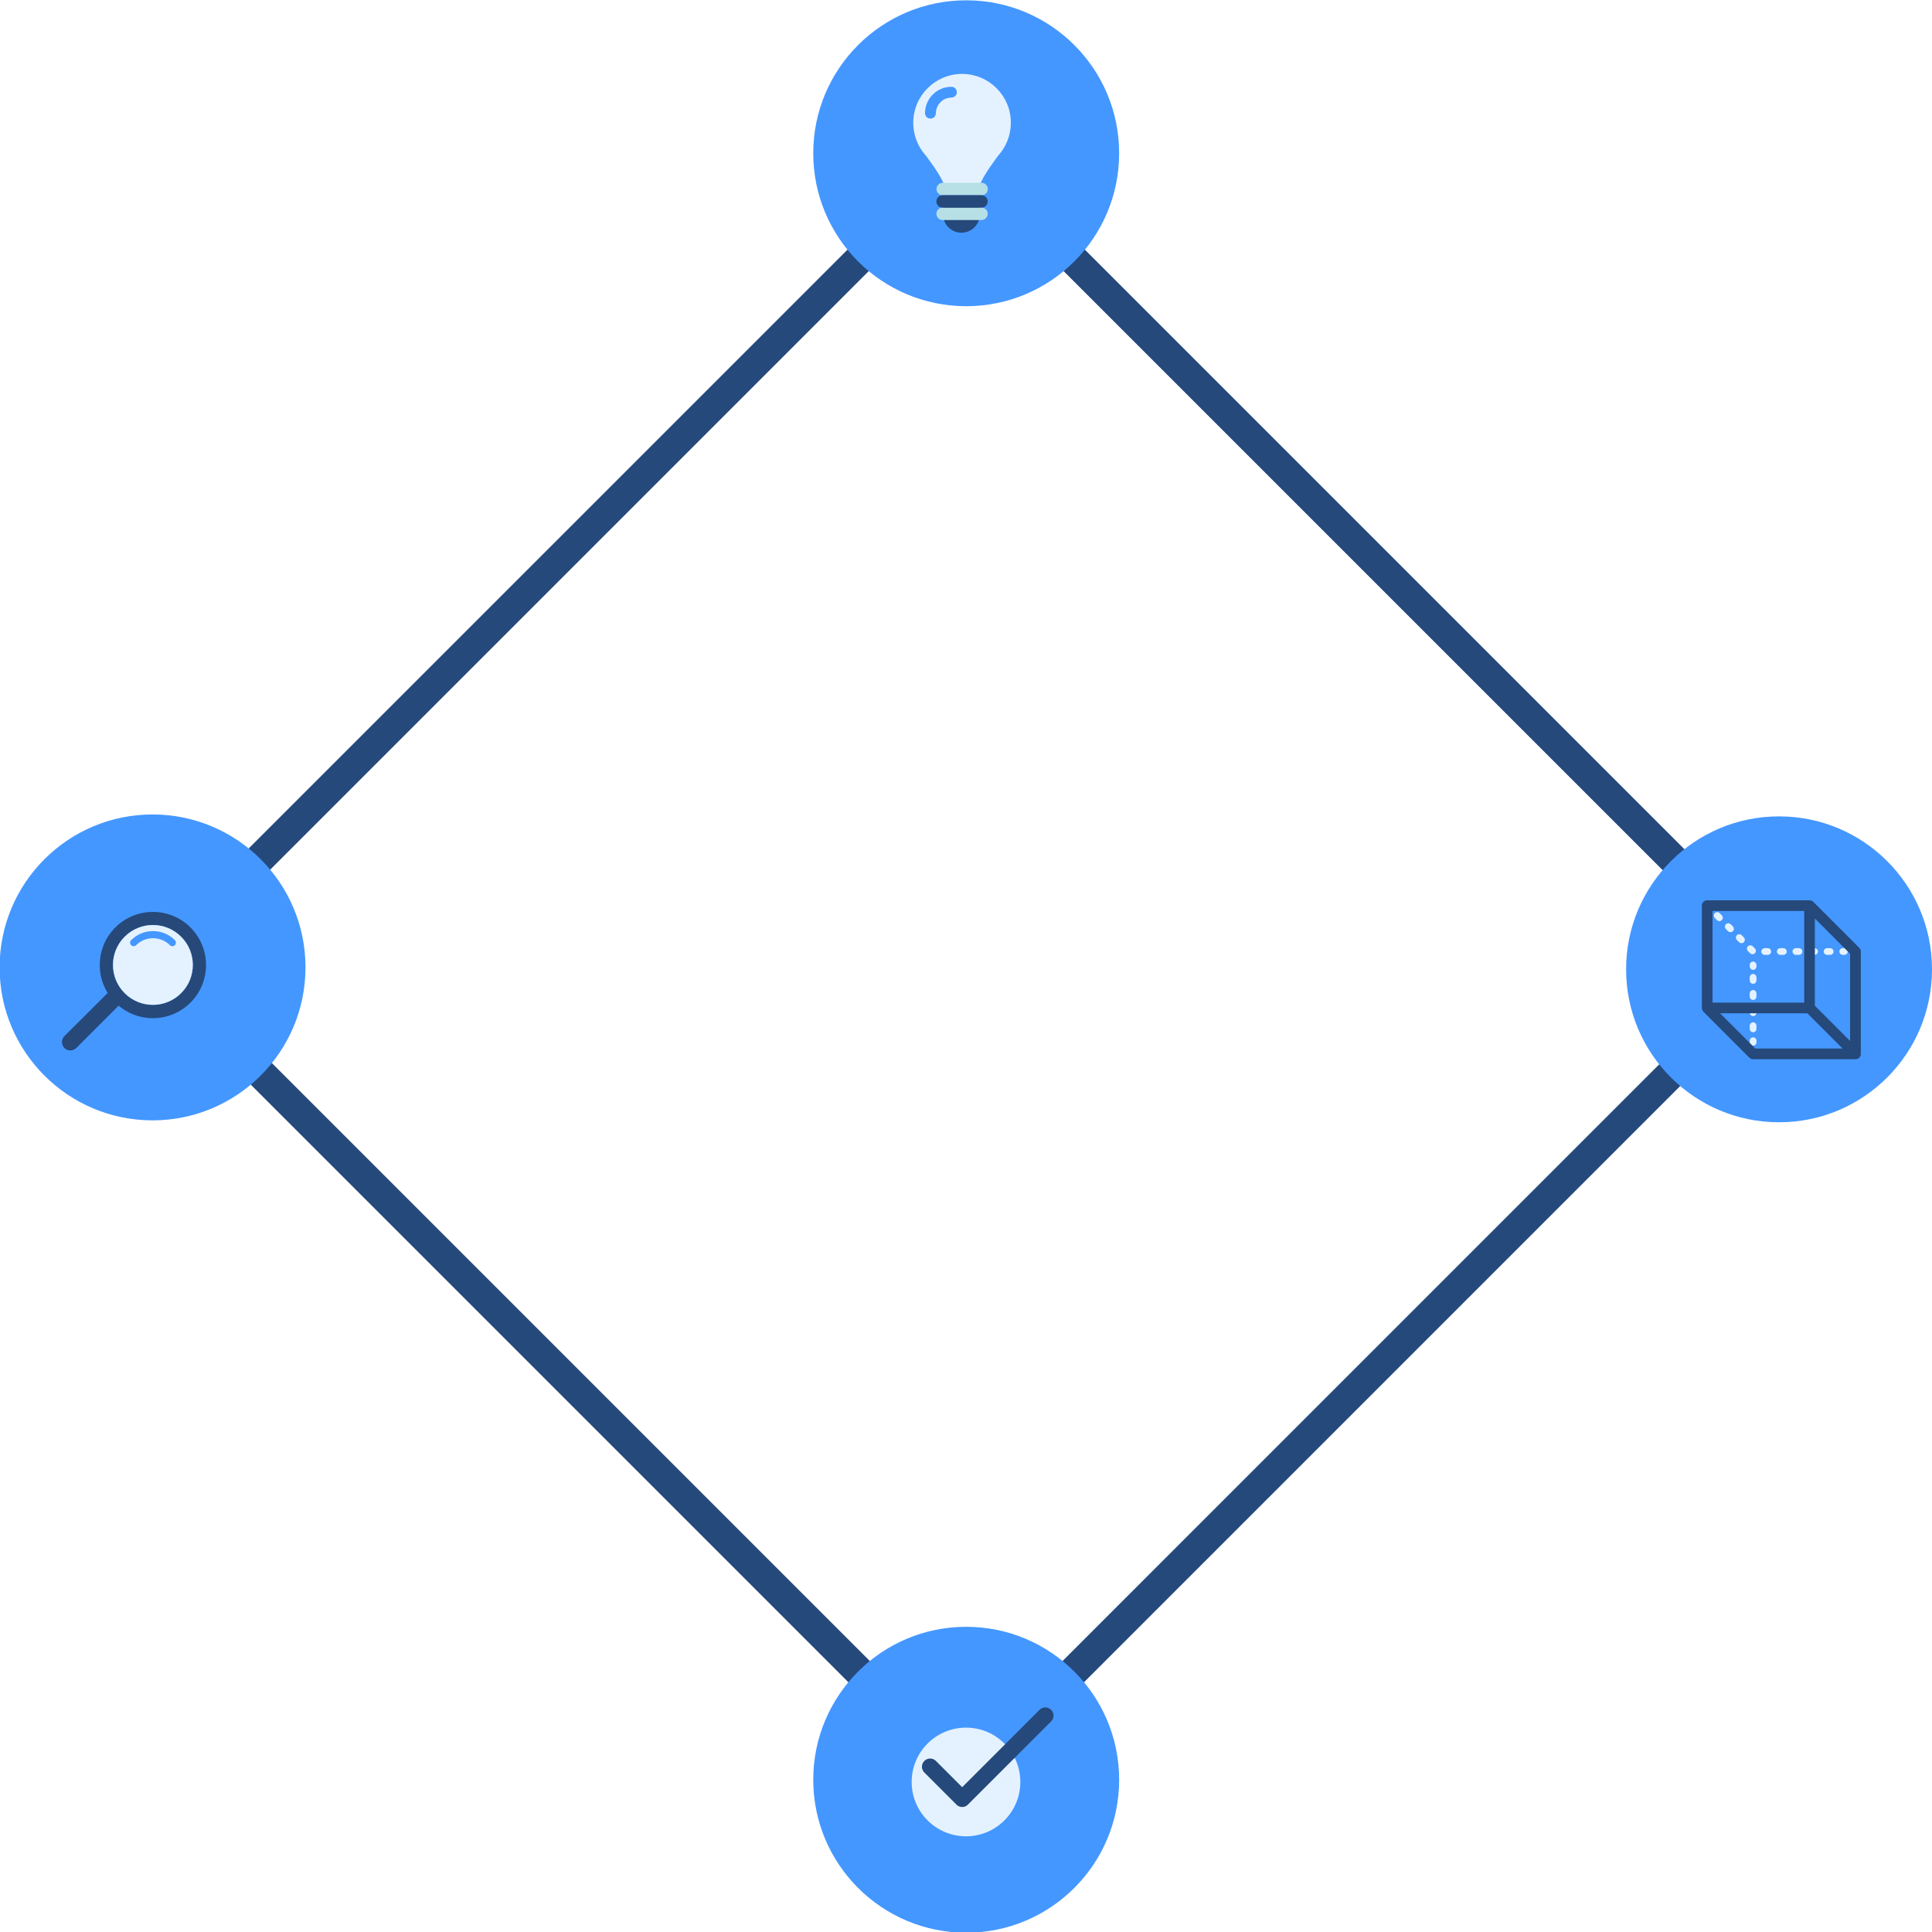
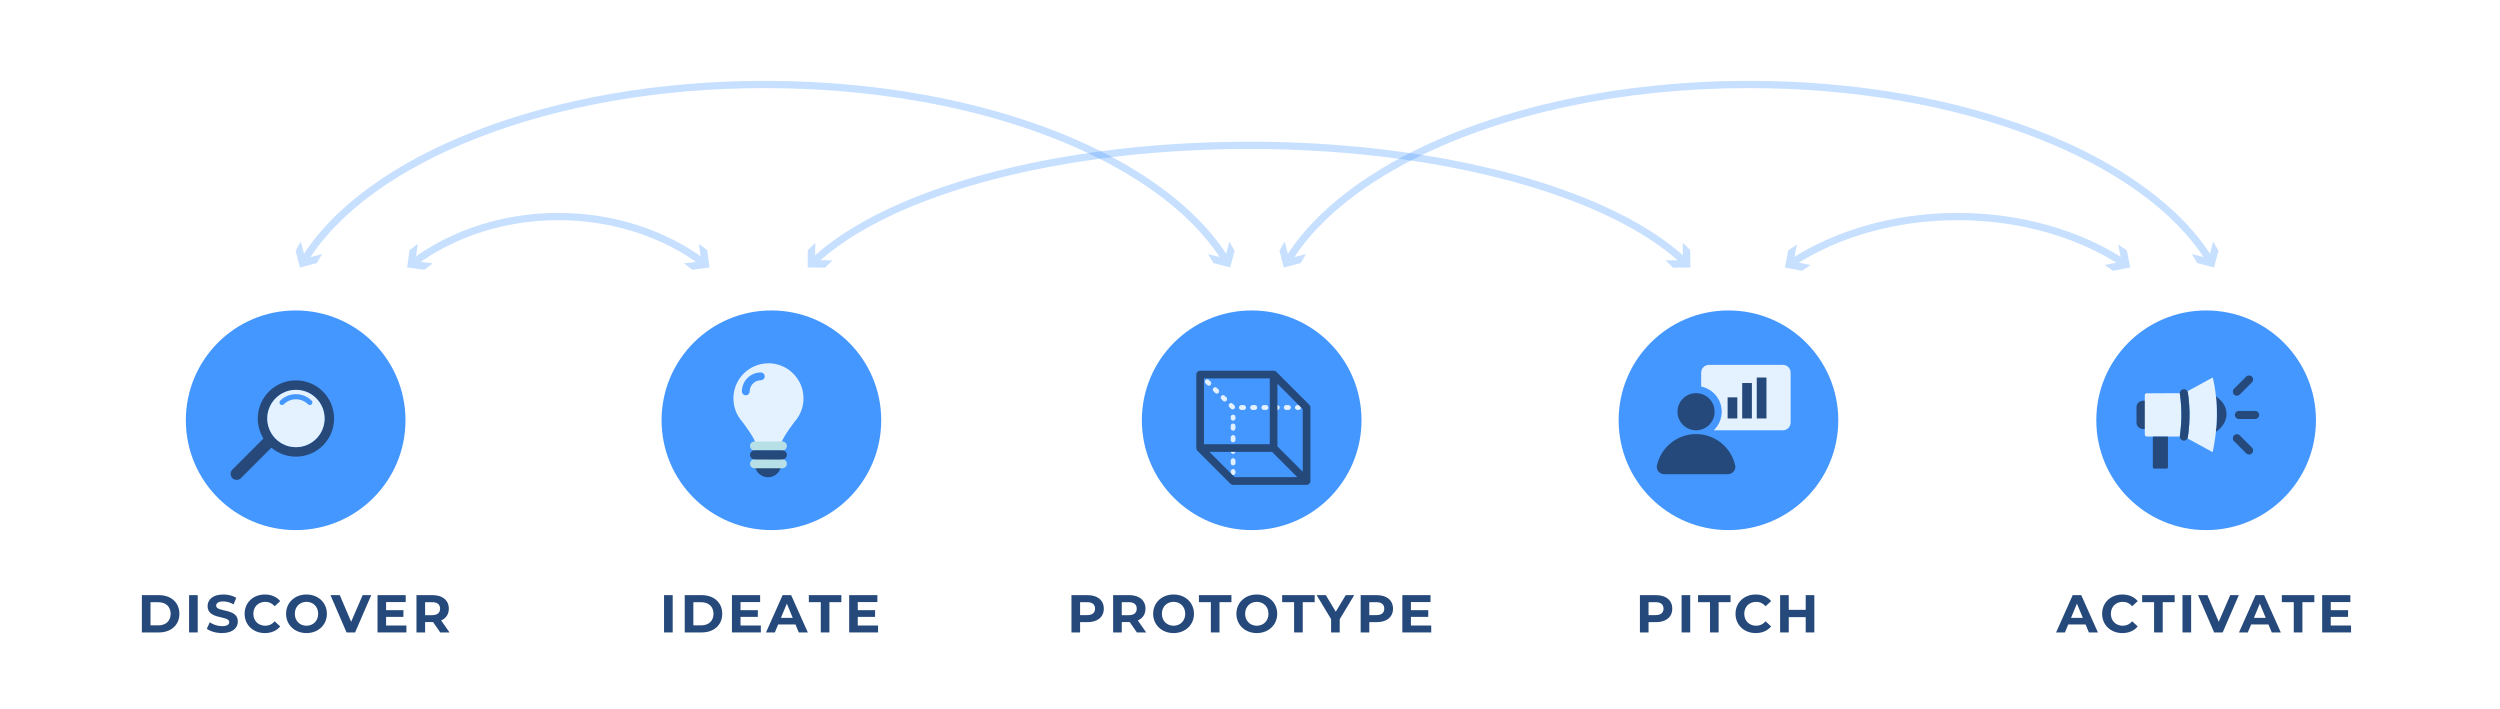
- <svg xmlns="http://www.w3.org/2000/svg" version="1.1" id="Layer_1" x="0px" y="0px" viewBox="0 0 1920 1920" style="enable-background:new 0 0 1920 1920;" xml:space="preserve">
+ <svg xmlns="http://www.w3.org/2000/svg" version="1.1" id="Layer_1" x="0px" y="0px" viewBox="0 0 3753 1063.57" style="enable-background:new 0 0 3753 1063.57;" xml:space="preserve">
  <style type="text/css">
- 	.st0{fill:none;stroke:#25497A;stroke-width:30;stroke-miterlimit:10;}
- 	.st1{fill:none;stroke:#566ED1;stroke-width:40;stroke-linecap:round;stroke-miterlimit:10;}
- 	.st2{fill:none;stroke:#25497A;stroke-width:40;stroke-miterlimit:10;}
- 	.st3{fill:#26497A;}
- 	.st4{fill:#4497FF;}
- 	.st5{fill:#E4F2FF;}
- 	.st6{fill:none;stroke:#B7DFE6;stroke-width:20;stroke-linecap:round;stroke-miterlimit:10;}
- 	.st7{fill:#25497A;}
- 	.st8{fill:#B7DFE6;}
- 	.st9{fill:#D4F1FF;}
- 	.st10{fill:#E4F2FF;stroke:#E4F2FF;stroke-width:1.5;stroke-miterlimit:10;}
- 	.st11{fill:none;stroke:#E4F2FF;stroke-width:8;stroke-linecap:round;stroke-linejoin:round;}
- 	.st12{fill:none;stroke:#E4F2FF;stroke-width:8;stroke-linecap:round;stroke-linejoin:round;stroke-dasharray:4.755,19.02;}
- 	.st13{fill:none;stroke:#25497A;stroke-width:8;stroke-linecap:round;stroke-linejoin:round;stroke-miterlimit:10;}
- 	.st14{fill:none;stroke:#E4F2FF;stroke-width:8;stroke-linecap:round;stroke-linejoin:round;stroke-dasharray:4.917,19.667;}
+ 	.st0{opacity:0.3;fill:none;stroke:#4497FF;stroke-width:10;stroke-linecap:round;stroke-linejoin:round;stroke-miterlimit:10;}
+ 	.st1{fill:none;stroke:#25497A;stroke-width:10;stroke-miterlimit:10;}
+ 	.st2{fill:none;stroke:#566ED1;stroke-width:40;stroke-linecap:round;stroke-miterlimit:10;}
+ 	.st3{fill:none;stroke:#25497A;stroke-width:40;stroke-miterlimit:10;}
+ 	.st4{fill:#26497A;}
+ 	.st5{fill:#4497FF;}
+ 	.st6{fill:#E4F2FF;}
+ 	.st7{fill:none;stroke:#B7DFE6;stroke-width:20;stroke-linecap:round;stroke-miterlimit:10;}
+ 	.st8{fill:none;stroke:#E4F2FF;stroke-width:8;stroke-linecap:round;stroke-linejoin:round;}
+ 	.st9{fill:none;stroke:#E4F2FF;stroke-width:8;stroke-linecap:round;stroke-linejoin:round;stroke-dasharray:4.755,19.02;}
+ 	.st10{fill:none;stroke:#25497A;stroke-width:8;stroke-linecap:round;stroke-linejoin:round;stroke-miterlimit:10;}
+ 	.st11{fill:none;stroke:#E4F2FF;stroke-width:8;stroke-linecap:round;stroke-linejoin:round;stroke-dasharray:4.917,19.667;}
+ 	.st12{opacity:0.3;}
+ 	.st13{fill:none;}
+ 	.st14{fill:#25497A;}
+ 	.st15{fill:#B7DFE6;}
+ 	.st16{fill:#D4F1FF;}
+ 	.st17{fill:#E4F2FF;stroke:#E4F2FF;stroke-width:1.5;stroke-miterlimit:10;}
+ 	.st18{fill:none;stroke:#4497FF;stroke-width:6;stroke-linecap:round;stroke-miterlimit:10;}
+ 	.st19{fill:none;stroke:#4497FF;stroke-width:6;stroke-linecap:round;stroke-linejoin:round;}
+ 	.st20{fill:none;stroke:#4497FF;stroke-width:10;stroke-linecap:round;stroke-linejoin:round;}
</style>
-   <rect x="388.7" y="388.1" transform="matrix(0.7071 0.7071 -0.7071 0.7071 959.7576 -397.8954)" class="st0" width="1142.9" height="1142.9" />
-   <g>
-     <g id="组_38">
-       <circle id="椭圆_13-2" class="st4" cx="151.6" cy="961.4" r="152" />
-     </g>
-   </g>
-   <g>
-     <g id="组_38_1_">
-       <circle id="椭圆_13-2_1_" class="st4" cx="960.2" cy="152.3" r="152" />
-     </g>
-   </g>
-   <g>
-     <g id="组_38_2_">
-       <circle id="椭圆_13-2_2_" class="st4" cx="1768" cy="963.3" r="152" />
-     </g>
-   </g>
-   <g>
-     <g id="组_38_3_">
-       <circle id="椭圆_13-2_3_" class="st4" cx="960.2" cy="1768.7" r="152" />
-     </g>
-   </g>
-   <g>
-     <path class="st3" d="M121.3,984.3c-1.6-1.6-3.7-2.4-5.9-2.4c-2.2,0-4.3,0.9-5.9,2.4L64,1029.7c-1.6,1.6-2.4,3.7-2.4,5.9   s0.9,4.3,2.4,5.9c1.6,1.6,3.7,2.4,5.9,2.4c2.2,0,4.3-0.9,5.9-2.4l45.4-45.4c1.6-1.6,2.4-3.7,2.4-5.9   C123.7,988,122.9,985.9,121.3,984.3z" />
-     <g>
-       <path class="st3" d="M114.6,996.4c-20.6-20.6-20.6-54.1,0-74.7c20.6-20.6,54.1-20.6,74.7,0s20.6,54.1,0,74.7    C168.7,1017,135.2,1017,114.6,996.4z M180,930.9c-15.5-15.5-40.6-15.5-56.1,0s-15.5,40.6,0,56.1c15.5,15.5,40.6,15.5,56.1,0    S195.5,946.4,180,930.9z" />
-     </g>
-     <path class="st5" d="M180,930.9c-15.5-15.5-40.6-15.5-56.1,0s-15.5,40.6,0,56.1s40.6,15.5,56.1,0S195.5,946.4,180,930.9z    M173.8,939.3c-1.4,1.4-3.6,1.4-5,0c-9.2-9.2-24.3-9.2-33.5,0c-0.7,0.7-1.6,1-2.5,1s-1.8-0.3-2.5-1c-1.4-1.4-1.4-3.6,0-5   c12-12,31.5-12,43.5,0C175.1,935.7,175.1,937.9,173.8,939.3z" />
-   </g>
-   <g id="组_37" transform="translate(-446 75)">
-     <g id="_21" transform="translate(1744.565 1587.158)">
-       <path class="st5" d="M-342.4-1588.7L-342.4-1588.7c0,0-0.1,0-0.1,0c0,0-0.1,0-0.1,0v0c-26.8,0.1-48.4,21.9-48.4,48.6    c0,12,4.4,23.5,12.4,32.4c0,0,15.4,20,18.2,29.1h17.8h0.2h17.8c2.8-9.1,18.2-29.1,18.2-29.1c8-8.9,12.4-20.5,12.4-32.4    C-293.9-1566.9-315.6-1588.6-342.4-1588.7z M-353-1565.2c-8.5,0-15.4,7-15.5,15.5c0,3-2.4,5.4-5.4,5.4c0,0,0,0,0,0    c-3,0-5.4-2.4-5.4-5.4c0-14.4,11.8-26.2,26.2-26.2c0,0,0,0,0,0c3,0,5.4,2.4,5.4,5.4C-347.6-1567.7-350-1565.3-353-1565.2z" />
-       <path id="路径_258" class="st7" d="M-361.4-1449.2c0,10.1,8.2,18.3,18.3,18.3c10.1,0,18.3-8.2,18.3-18.3    c0-10.1-8.2-18.3-18.3-18.3l0,0C-353.2-1467.5-361.4-1459.3-361.4-1449.2z" />
-       <path class="st8" d="M-323.1-1480.5h-19.4v0h-19.2c-3.4,0-6.2,2.8-6.2,6.2c0,3.4,2.8,6.2,6.2,6.2h19.4l0,0h19.2    c3.4,0,6.2-2.8,6.2-6.2C-316.9-1477.7-319.7-1480.5-323.1-1480.5z" />
-       <path class="st8" d="M-323.2-1455.9h-19.2h-0.2h-19.2c-3.4,0-6.2,2.8-6.2,6.2s2.8,6.2,6.2,6.2h19.2h0.2h19.2    c3.4,0,6.2-2.8,6.2-6.2C-316.9-1453.1-319.8-1455.9-323.2-1455.9z" />
-       <path class="st7" d="M-323.2-1468.2h-19.2v0h-19.4c-3.4,0-6.2,2.8-6.2,6.2c0,3.4,2.8,6.2,6.2,6.2h19.2v0h19.4    c3.4,0,6.2-2.8,6.2-6.2S-319.8-1468.2-323.2-1468.2z" />
-     </g>
-   </g>
-   <g>
-     <g>
-       <path class="st10" d="M1697.7,903.7c-0.7,0-1.3-0.3-1.8-0.8l-1.2-1.2c-1-1-1-2.7,0-3.7c1-1,2.7-1,3.7,0l1.2,1.2c1,1,1,2.7,0,3.7    C1699.1,903.5,1698.4,903.7,1697.7,903.7z" />
-     </g>
-     <g>
-       <path class="st10" d="M1818.8,948.2h-3.1c-1.4,0-2.6-1.2-2.6-2.6c0-1.4,1.2-2.6,2.6-2.6h3.1c1.4,0,2.6,1.2,2.6,2.6    C1821.5,947.1,1820.3,948.2,1818.8,948.2z M1803.3,948.2h-3.1c-1.4,0-2.6-1.2-2.6-2.6c0-1.4,1.2-2.6,2.6-2.6h3.1    c1.4,0,2.6,1.2,2.6,2.6C1805.9,947.1,1804.8,948.2,1803.3,948.2z M1787.8,948.2h-3.1c-1.4,0-2.6-1.2-2.6-2.6    c0-1.4,1.2-2.6,2.6-2.6h3.1c1.4,0,2.6,1.2,2.6,2.6C1790.4,947.1,1789.3,948.2,1787.8,948.2z M1772.3,948.2h-3.1    c-1.4,0-2.6-1.2-2.6-2.6c0-1.4,1.2-2.6,2.6-2.6h3.1c1.4,0,2.6,1.2,2.6,2.6C1774.9,947.1,1773.8,948.2,1772.3,948.2z M1756.8,948.2    h-3.1c-1.4,0-2.6-1.2-2.6-2.6c0-1.4,1.2-2.6,2.6-2.6h3.1c1.4,0,2.6,1.2,2.6,2.6C1759.4,947.1,1758.3,948.2,1756.8,948.2z     M1741.6,947.6c-0.7,0-1.3-0.3-1.8-0.8l-2.2-2.2c-1-1-1-2.7,0-3.7c1-1,2.7-1,3.7,0l2.2,2.2c1,1,1,2.7,0,3.7    C1742.9,947.3,1742.3,947.6,1741.6,947.6z M1730.6,936.6c-0.7,0-1.3-0.3-1.8-0.8l-2.2-2.2c-1-1-1-2.7,0-3.7c1-1,2.7-1,3.7,0    l2.2,2.2c1,1,1,2.7,0,3.7C1732,936.4,1731.3,936.6,1730.6,936.6z M1719.7,925.7c-0.7,0-1.3-0.3-1.8-0.8l-2.2-2.2c-1-1-1-2.7,0-3.7    c1-1,2.7-1,3.7,0l2.2,2.2c1,1,1,2.7,0,3.7C1721,925.4,1720.3,925.7,1719.7,925.7z M1708.7,914.7c-0.7,0-1.3-0.3-1.8-0.8l-2.2-2.2    c-1-1-1-2.7,0-3.7c1-1,2.7-1,3.7,0l2.2,2.2c1,1,1,2.7,0,3.7C1710,914.4,1709.4,914.7,1708.7,914.7z" />
-     </g>
-     <g>
-       <path class="st10" d="M1832.9,948.2h-1.6c-1.4,0-2.6-1.2-2.6-2.6c0-1.4,1.2-2.6,2.6-2.6h1.6c1.4,0,2.6,1.2,2.6,2.6    C1835.5,947.1,1834.3,948.2,1832.9,948.2z" />
-     </g>
-   </g>
-   <g>
-     <g>
-       <path class="st10" d="M1742.2,963.1c-1.4,0-2.6-1.2-2.6-2.6v-1.6c0-1.4,1.2-2.6,2.6-2.6s2.6,1.2,2.6,2.6v1.6    C1744.8,961.9,1743.7,963.1,1742.2,963.1z" />
-     </g>
-     <g>
-       <path class="st10" d="M1742.2,1025.1c-1.4,0-2.6-1.2-2.6-2.6v-3.2c0-1.4,1.2-2.6,2.6-2.6s2.6,1.2,2.6,2.6v3.2    C1744.8,1023.9,1743.7,1025.1,1742.2,1025.1z M1742.2,1009c-1.4,0-2.6-1.2-2.6-2.6v-3.2c0-1.4,1.2-2.6,2.6-2.6s2.6,1.2,2.6,2.6    v3.2C1744.8,1007.9,1743.7,1009,1742.2,1009z M1742.2,993c-1.4,0-2.6-1.2-2.6-2.6v-3.2c0-1.4,1.2-2.6,2.6-2.6s2.6,1.2,2.6,2.6v3.2    C1744.8,991.8,1743.7,993,1742.2,993z M1742.2,977c-1.4,0-2.6-1.2-2.6-2.6v-3.2c0-1.4,1.2-2.6,2.6-2.6s2.6,1.2,2.6,2.6v3.2    C1744.8,975.8,1743.7,977,1742.2,977z" />
-     </g>
-     <g>
-       <path class="st10" d="M1742.2,1038.4c-1.4,0-2.6-1.2-2.6-2.6v-1.6c0-1.4,1.2-2.6,2.6-2.6s2.6,1.2,2.6,2.6v1.6    C1744.8,1037.3,1743.7,1038.4,1742.2,1038.4z" />
-     </g>
-   </g>
-   <path class="st7" d="M1847.7,941.9l-45.3-45.3l-0.3-0.3l-0.2-0.2c-0.2-0.2-0.4-0.3-0.6-0.5c-0.1-0.1-0.2-0.1-0.3-0.2  c-0.2-0.1-0.4-0.2-0.6-0.3c-0.1-0.1-0.3-0.1-0.4-0.1c-0.2-0.1-0.4-0.1-0.6-0.2c-0.3-0.1-0.7-0.1-1.1-0.1h-101.7  c-2.9,0-5.3,2.4-5.3,5.3v101.7c0,0.3,0,0.7,0.1,1c0,0.2,0.1,0.4,0.2,0.6l0.1,0.4c0.1,0.2,0.2,0.4,0.3,0.6l0.2,0.3  c0.2,0.3,0.4,0.6,0.6,0.8l45.6,45.6c1,1,2.3,1.6,3.8,1.6H1844c0.3,0,0.7,0,1.1-0.1c0.1,0,0.3-0.1,0.5-0.1c0.2,0,0.3-0.1,0.5-0.2  c0.2-0.1,0.3-0.2,0.5-0.2c0.1-0.1,0.3-0.2,0.4-0.2c0.3-0.2,0.5-0.4,0.8-0.7c0.2-0.2,0.5-0.5,0.7-0.8c0.1-0.1,0.2-0.3,0.2-0.4  c0.1-0.1,0.2-0.3,0.2-0.5l0,0c0.1-0.2,0.1-0.3,0.2-0.5c0.1-0.2,0.1-0.3,0.1-0.5c0.1-0.3,0.1-0.7,0.1-1V945.6  C1849.3,944.2,1848.7,942.9,1847.7,941.9z M1803.6,999.5v-86.7l35,35v86.7L1803.6,999.5z M1793,905.3v91.1h-91.1v-91.1H1793z   M1796.1,1007l35,35h-86.7l-35-35H1796.1z M1799.1,897.5C1799.1,897.5,1799.1,897.5,1799.1,897.5L1799.1,897.5L1799.1,897.5z   M1694.1,1002.5L1694.1,1002.5L1694.1,1002.5L1694.1,1002.5z M1844.8,1049.8L1844.8,1049.8L1844.8,1049.8L1844.8,1049.8z   M1846.3,1048.5C1846.3,1048.5,1846.3,1048.5,1846.3,1048.5L1846.3,1048.5L1846.3,1048.5z" />
-   <circle class="st5" cx="960" cy="1770.9" r="54" />
-   <g>
-     <path class="st7" d="M956.2,1795.8c-2.1,0-4.1-0.8-5.7-2.4l-31.9-31.9c-3.2-3.2-3.2-8.3,0-11.5c3.2-3.2,8.3-3.2,11.5,0l26.1,26.1   l76.9-76.9c3.2-3.2,8.3-3.2,11.5,0c3.2,3.2,3.2,8.3,0,11.5l-82.6,82.6C960.4,1795,958.3,1795.8,956.2,1795.8z" />
+   <g>
+     <g>
+       <g id="组_38_21_">
+         <circle id="椭圆_13-2_21_" class="st5" cx="443.86" cy="630.91" r="164.87" />
+       </g>
+     </g>
+     <g>
+       <path class="st4" d="M484.77,587.75c-22.34-22.34-58.69-22.34-81.03,0c-19.12,19.12-21.86,48.5-8.25,70.58l-46.61,46.61    c-1.71,1.71-2.66,3.99-2.66,6.41c0,2.42,0.94,4.7,2.66,6.41c1.71,1.71,3.99,2.66,6.41,2.66c2.42,0,4.7-0.94,6.41-2.66l45.67-45.67    c22.49,18.95,56.23,17.85,77.39-3.32C507.11,646.44,507.11,610.09,484.77,587.75z M474.67,658.68    c-16.77,16.77-44.06,16.77-60.83,0c-16.77-16.77-16.77-44.06,0-60.83c16.77-16.77,44.06-16.77,60.83,0    C491.44,614.62,491.44,641.91,474.67,658.68z" />
+       <path class="st6" d="M474.67,597.85c-16.8-16.8-44.03-16.8-60.83,0s-16.8,44.03,0,60.83s44.03,16.8,60.83,0    S491.47,614.65,474.67,597.85z M467.86,606.92c-1.5,1.5-3.94,1.5-5.45,0c-10.01-10.01-26.3-10.01-36.31,0    c-0.75,0.75-1.74,1.13-2.72,1.13c-0.99,0-1.97-0.38-2.72-1.13c-1.5-1.5-1.5-3.94,0-5.45c13.01-13.01,34.19-13.01,47.2,0    C469.36,602.97,469.36,605.41,467.86,606.92z" />
+     </g>
+   </g>
+   <g>
+     <g>
+       <g id="组_38_20_">
+         <circle id="椭圆_13-2_20_" class="st5" cx="1158.03" cy="630.91" r="164.87" />
+       </g>
+     </g>
+     <g id="组_37_2_" transform="translate(-446 75)">
+       <g id="_21_2_" transform="translate(1744.565 1587.158)">
+         <path class="st6" d="M-144.87-1116.82L-144.87-1116.82c-0.04-0.01-0.08,0-0.11,0c-0.04,0-0.08,0-0.11,0v0.01     c-29.02,0.12-52.48,23.7-52.48,52.74c0,12.99,4.77,25.49,13.45,35.17c0,0,16.72,21.72,19.76,31.58h19.26h0.23h19.26     c3.09-9.9,19.76-31.58,19.76-31.58c8.72-9.68,13.49-22.22,13.49-35.17C-92.34-1093.12-115.85-1116.7-144.87-1116.82z      M-156.39-1091.34c-9.22,0.02-16.74,7.55-16.75,16.78c-0.01,3.23-2.63,5.84-5.85,5.84c0,0-0.01,0-0.01,0     c-3.23-0.01-5.85-2.63-5.84-5.87c0.03-15.66,12.79-28.43,28.44-28.47c0,0,0.01,0,0.01,0c3.23,0,5.85,2.61,5.85,5.84     C-150.54-1093.97-153.15-1091.35-156.39-1091.34z" />
+         <path id="路径_258_2_" class="st14" d="M-165.45-965.53c0,10.95,8.86,19.85,19.85,19.85c10.95,0,19.85-8.86,19.85-19.85     s-8.86-19.85-19.85-19.85l0,0C-156.59-985.38-165.45-976.48-165.45-965.53z" />
+         <path class="st15" d="M-124.01-999.42h-21.04v0h-20.85c-3.73,0-6.77,3.04-6.77,6.77c0,3.73,3.04,6.77,6.77,6.77h21.04v0h20.85     c3.73,0,6.77-3,6.77-6.77C-117.24-996.38-120.29-999.42-124.01-999.42z" />
+         <path class="st15" d="M-124.06-972.75h-20.81h-0.23h-20.81c-3.73,0-6.77,3.04-6.77,6.77c0,3.73,3.04,6.77,6.77,6.77h20.81h0.23     h20.81c3.73,0,6.77-3.04,6.77-6.77C-117.29-969.71-120.33-972.75-124.06-972.75z" />
+         <path class="st14" d="M-124.06-986.07h-20.81v-0.05h-21.04c-3.73,0-6.77,3.04-6.77,6.77c0,3.73,3.04,6.77,6.77,6.77h20.81v0.05     h21.04c3.73,0,6.77-3.04,6.77-6.77C-117.29-983.02-120.33-986.07-124.06-986.07z" />
+       </g>
+     </g>
+   </g>
+   <g>
+     <g>
+       <g id="组_38_14_">
+         <circle id="椭圆_13-2_14_" class="st5" cx="1879.03" cy="630.91" r="164.87" />
+       </g>
+     </g>
+     <g>
+       <g>
+         <path class="st17" d="M1802.87,566.34c-0.72,0-1.45-0.28-2-0.83l-1.25-1.25c-1.1-1.1-1.1-2.9,0-4c1.11-1.1,2.9-1.1,4,0l1.25,1.25     c1.1,1.1,1.1,2.9,0,4C1804.32,566.06,1803.6,566.34,1802.87,566.34z" />
+       </g>
+       <g>
+         <path class="st17" d="M1934.21,614.59h-3.36c-1.56,0-2.83-1.27-2.83-2.83c0-1.56,1.27-2.83,2.83-2.83h3.36     c1.56,0,2.83,1.27,2.83,2.83C1937.03,613.32,1935.77,614.59,1934.21,614.59z M1917.39,614.59h-3.36c-1.56,0-2.83-1.27-2.83-2.83     c0-1.56,1.27-2.83,2.83-2.83h3.36c1.56,0,2.83,1.27,2.83,2.83C1920.22,613.32,1918.95,614.59,1917.39,614.59z M1900.58,614.59     h-3.36c-1.56,0-2.83-1.27-2.83-2.83c0-1.56,1.27-2.83,2.83-2.83h3.36c1.56,0,2.83,1.27,2.83,2.83     C1903.41,613.32,1902.14,614.59,1900.58,614.59z M1883.77,614.59h-3.36c-1.56,0-2.83-1.27-2.83-2.83c0-1.56,1.27-2.83,2.83-2.83     h3.36c1.56,0,2.83,1.27,2.83,2.83C1886.59,613.32,1885.33,614.59,1883.77,614.59z M1866.95,614.59h-3.36     c-1.56,0-2.83-1.27-2.83-2.83c0-1.56,1.27-2.83,2.83-2.83h3.36c1.56,0,2.83,1.27,2.83,2.83     C1869.78,613.32,1868.51,614.59,1866.95,614.59z M1850.43,613.89c-0.72,0-1.45-0.28-2-0.83l-2.38-2.38c-1.1-1.1-1.1-2.9,0-4     c1.1-1.1,2.9-1.1,4,0l2.38,2.38c1.1,1.1,1.1,2.9,0,4C1851.88,613.62,1851.15,613.89,1850.43,613.89z M1838.54,602     c-0.72,0-1.45-0.28-2-0.83l-2.38-2.38c-1.1-1.1-1.1-2.9,0-4c1.1-1.1,2.9-1.1,4,0l2.38,2.38c1.1,1.1,1.1,2.9,0,4     C1839.99,601.73,1839.26,602,1838.54,602z M1826.65,590.11c-0.72,0-1.45-0.28-2-0.83l-2.38-2.38c-1.1-1.1-1.1-2.9,0-4     c1.1-1.1,2.9-1.1,4,0l2.38,2.38c1.1,1.1,1.1,2.9,0,4C1828.1,589.84,1827.37,590.11,1826.65,590.11z M1814.76,578.23     c-0.72,0-1.45-0.28-2-0.83l-2.38-2.38c-1.1-1.1-1.1-2.9,0-4c1.1-1.1,2.9-1.1,4,0l2.38,2.38c1.1,1.1,1.1,2.9,0,4     C1816.21,577.95,1815.49,578.23,1814.76,578.23z" />
+       </g>
+       <g>
+         <path class="st17" d="M1949.42,614.59h-1.77c-1.56,0-2.83-1.27-2.83-2.83c0-1.56,1.27-2.83,2.83-2.83h1.77     c1.56,0,2.83,1.27,2.83,2.83C1952.25,613.32,1950.99,614.59,1949.42,614.59z" />
+       </g>
+     </g>
+     <g>
+       <g>
+         <path class="st17" d="M1851.13,630.7c-1.56,0-2.83-1.27-2.83-2.83v-1.77c0-1.56,1.27-2.83,2.83-2.83s2.83,1.27,2.83,2.83v1.77     C1853.95,629.43,1852.69,630.7,1851.13,630.7z" />
+       </g>
+       <g>
+         <path class="st17" d="M1851.13,697.9c-1.56,0-2.83-1.27-2.83-2.83v-3.48c0-1.56,1.27-2.83,2.83-2.83s2.83,1.27,2.83,2.83v3.48     C1853.95,696.63,1852.69,697.9,1851.13,697.9z M1851.13,680.51c-1.56,0-2.83-1.27-2.83-2.83v-3.48c0-1.56,1.27-2.83,2.83-2.83     s2.83,1.27,2.83,2.83v3.48C1853.95,679.24,1852.69,680.51,1851.13,680.51z M1851.13,663.13c-1.56,0-2.83-1.27-2.83-2.83v-3.48     c0-1.56,1.27-2.83,2.83-2.83s2.83,1.27,2.83,2.83v3.48C1853.95,661.86,1852.69,663.13,1851.13,663.13z M1851.13,645.74     c-1.56,0-2.83-1.27-2.83-2.83v-3.48c0-1.56,1.27-2.83,2.83-2.83s2.83,1.27,2.83,2.83v3.48     C1853.95,644.47,1852.69,645.74,1851.13,645.74z" />
+       </g>
+       <g>
+         <path class="st17" d="M1851.13,712.4c-1.56,0-2.83-1.27-2.83-2.83v-1.77c0-1.56,1.27-2.83,2.83-2.83s2.83,1.27,2.83,2.83v1.77     C1853.95,711.13,1852.69,712.4,1851.13,712.4z" />
+       </g>
+     </g>
+     <path class="st14" d="M1965.52,607.69l-49.17-49.17l-0.3-0.3l-0.26-0.25c-0.2-0.18-0.41-0.34-0.63-0.49   c-0.12-0.08-0.23-0.15-0.36-0.21c-0.2-0.12-0.41-0.23-0.64-0.33c-0.15-0.06-0.3-0.11-0.42-0.14c-0.22-0.07-0.43-0.14-0.65-0.18   c-0.38-0.08-0.76-0.11-1.14-0.11h-110.32c-3.17,0-5.76,2.58-5.76,5.76v110.32c0,0.38,0.04,0.76,0.11,1.13   c0.04,0.22,0.11,0.43,0.18,0.63l0.16,0.46c0.1,0.23,0.22,0.46,0.33,0.65l0.2,0.35c0.21,0.31,0.45,0.6,0.7,0.85l49.5,49.5   c1.09,1.09,2.53,1.69,4.07,1.69h110.32c0.37,0,0.75-0.04,1.15-0.12c0.16-0.03,0.32-0.08,0.5-0.14c0.18-0.05,0.36-0.11,0.55-0.18   c0.18-0.07,0.35-0.16,0.53-0.27c0.16-0.08,0.31-0.16,0.47-0.27c0.31-0.21,0.59-0.44,0.87-0.71c0.26-0.26,0.5-0.55,0.73-0.9   c0.09-0.14,0.17-0.28,0.26-0.46c0.09-0.16,0.17-0.32,0.25-0.49l0.01-0.02c0.07-0.18,0.13-0.36,0.19-0.58   c0.06-0.17,0.1-0.34,0.13-0.5c0.08-0.37,0.11-0.75,0.11-1.13V611.76C1967.2,610.22,1966.6,608.78,1965.52,607.69z M1917.7,670.19   v-94.04l37.99,37.99v94.04L1917.7,670.19z M1906.19,568.01v98.81h-98.81v-98.81H1906.19z M1909.56,678.33l37.99,37.99h-94.04   l-37.99-37.99H1909.56z M1912.78,559.57C1912.78,559.57,1912.78,559.57,1912.78,559.57L1912.78,559.57L1912.78,559.57z    M1798.96,673.48L1798.96,673.48L1798.96,673.48L1798.96,673.48z M1962.38,724.74L1962.38,724.74L1962.38,724.74L1962.38,724.74z    M1963.99,723.29C1963.99,723.29,1963.99,723.29,1963.99,723.29L1963.99,723.29L1963.99,723.29z" />
+   </g>
+   <g>
+     <g>
+       <g id="组_38_13_">
+         <circle id="椭圆_13-2_13_" class="st5" cx="3311.84" cy="630.91" r="164.87" />
+       </g>
+     </g>
+     <g>
+       <g>
+         <g>
+           <path class="st14" d="M3220.26,622.87c0-2.32,0-4.63,0-6.95c0-4.46-0.01-8.91,0.01-13.37c0-0.76-0.21-1.09-1.01-1.03      c-0.77,0.06-1.54,0.01-2.32,0.02c-5.2,0.06-9.59,4.29-9.64,9.5c-0.07,7.87-0.07,15.74,0.01,23.61c0.04,3.74,2,6.42,5.21,8.24      c2.03,1.15,4.25,1.19,6.49,1.16c1.23-0.02,1.23,0,1.23-1.22C3220.26,636.18,3220.26,629.53,3220.26,622.87z" />
+         </g>
+         <g>
+           <path class="st14" d="M3326.39,595.01c0.08,0.97,0.11,1.79,0.21,2.6c0.77,6.51,1.01,13.03,1.26,19.56      c0.22,5.61-0.18,11.22-0.4,16.83c-0.06,1.45-0.18,2.91-0.31,4.36c-0.26,2.99-0.55,5.98-0.82,8.97      c-0.02,0.22-0.17,0.54,0.15,0.65c0.39,0.14,0.59-0.21,0.82-0.37c2.18-1.55,4.23-3.19,6.01-5.04      c7.37-7.63,10.26-16.19,8.75-25.59c-1.15-7.16-5.09-13.39-11.28-18.77C3329.49,597.08,3328.15,595.98,3326.39,595.01z" />
+         </g>
+         <g>
+           <path class="st6" d="M3273.34,647.09c0.5-4.47,0.82-8.09,1-11.37c0.26-4.79,0.54-11.08,0.36-17.34      c-0.17-6.03-0.47-13.14-1.37-20.23l-0.17-1.34c-0.23-1.85-0.47-3.71-0.74-5.56c-0.05-0.31-0.04-0.62-0.04-0.93      c-1.95,0-3.9,0-5.84,0l-43.94,0.01c-1.41,0.08-2.45,0.98-2.77,2.36c-0.18,0.77-0.04,1.54-0.04,2.31      c-0.01,9.27-0.01,18.54-0.01,27.8c0,9.71,0,19.43,0,29.14c0,2.18,1.14,3.35,3.27,3.35c16.43,0.01,32.85,0,49.28,0.01      c0-0.26,0-0.52,0.03-0.79C3272.78,651.68,3273.09,649.33,3273.34,647.09z" />
+           <g>
+             <path class="st6" d="M3327.14,600.32c-0.04-0.55-0.09-1.26-0.21-2.27c-0.19-1.63-0.43-3.26-0.58-4.89       c-0.48-5.27-1.34-10.49-2.27-15.69c-0.61-3.39-1.3-6.76-2.08-10.11c-0.1-0.42-0.13-0.74-0.73-0.41       c-7.07,3.87-14.16,7.71-21.24,11.57c-5.43,2.96-10.85,5.93-16.28,8.88c0.35,0.63,0.61,1.32,0.73,2.08       c0.28,1.93,0.53,3.87,0.77,5.81l0.17,1.32c0.97,7.61,1.28,15.1,1.46,21.42c0.19,6.71-0.1,13.33-0.37,18.35       c-0.19,3.52-0.53,7.36-1.06,12.06c-0.27,2.36-0.59,4.84-1.01,7.79c-0.1,0.7-0.33,1.34-0.64,1.94c0.46,0.25,0.92,0.49,1.38,0.74       c5.58,3.04,11.16,6.08,16.74,9.12c6.32,3.44,12.64,6.88,18.94,10.35c0.68,0.37,0.86,0.25,1-0.48c0.72-3.51,1.4-7.02,2.01-10.55       c0.8-4.6,1.5-9.22,2.05-13.85c0.51-4.27,0.95-8.56,1.27-12.85c0.39-5.25,0.66-10.5,0.76-15.76       C3328.11,616.69,3327.75,608.5,3327.14,600.32z" />
+             <path class="st14" d="M3285.44,648.45c0.53-4.71,0.86-8.54,1.06-12.06c0.27-5.02,0.56-11.65,0.37-18.35       c-0.18-6.32-0.5-13.81-1.46-21.42l-0.17-1.32c-0.24-1.94-0.49-3.88-0.77-5.81c-0.11-0.76-0.37-1.45-0.73-2.08       c-1.2-2.14-3.62-3.43-6.18-3.06c-3.01,0.44-5.16,3.02-5.18,5.98c0,0.31,0,0.62,0.04,0.93c0.27,1.85,0.5,3.7,0.74,5.56       l0.17,1.34c0.9,7.09,1.2,14.21,1.37,20.23c0.18,6.26-0.1,12.56-0.36,17.34c-0.18,3.29-0.5,6.9-1,11.37       c-0.25,2.23-0.56,4.59-0.96,7.41c-0.04,0.27-0.03,0.53-0.03,0.79c-0.04,3.01,2.13,5.66,5.19,6.11       c0.29,0.04,0.59,0.06,0.88,0.06c2.29,0,4.35-1.3,5.38-3.28c0.31-0.59,0.53-1.24,0.64-1.94       C3284.85,653.29,3285.17,650.81,3285.44,648.45z" />
+           </g>
+         </g>
+         <g>
+           <path class="st14" d="M3254.54,656.87c0-0.12,0-0.24,0-0.36c0-0.01,0-0.03,0-0.04c0-0.89-0.04-1.04-0.74-1.07      c-0.13-0.02-0.27-0.03-0.44-0.02c-3.38,0.02-6.76,0.02-10.13,0.02c-0.02,0-0.04,0-0.06,0c-0.02,0-0.04,0-0.06,0      c-3.38,0-6.76,0-10.13-0.02c-0.17,0-0.31,0.01-0.44,0.02c-0.7,0.03-0.74,0.18-0.74,1.07c0,0.01,0,0.03,0,0.04      c0,0.12,0,0.24,0,0.36c0,7.28,0,14.56,0,21.84c0,7.43,0,14.85,0,22.28c0,1.69,0.72,2.43,2.35,2.44c2.08,0.01,6.24,0,6.24,0h5.56      c0,0,4.16,0.01,6.24,0c1.62-0.01,2.35-0.75,2.35-2.44c0.01-7.43,0-14.85,0-22.28C3254.54,671.44,3254.54,664.16,3254.54,656.87z      " />
+         </g>
+       </g>
+       <g>
+         <path class="st14" d="M3385.42,629.03h-24.35c-3.36,0-6.09-2.73-6.09-6.09c0-3.36,2.73-6.09,6.09-6.09h24.35     c3.36,0,6.09,2.73,6.09,6.09C3391.5,626.3,3388.78,629.03,3385.42,629.03z" />
+       </g>
+       <g>
+         <path class="st14" d="M3358.03,594.03c-1.56,0-3.12-0.59-4.3-1.78c-2.38-2.38-2.38-6.23,0-8.61l18.26-18.26     c2.38-2.38,6.23-2.38,8.61,0c2.38,2.38,2.38,6.23,0,8.61l-18.26,18.26C3361.14,593.43,3359.59,594.03,3358.03,594.03z" />
+       </g>
+       <g>
+         <path class="st14" d="M3376.29,682.28c-1.56,0-3.12-0.59-4.3-1.78l-18.26-18.26c-2.38-2.38-2.38-6.23,0-8.61     c2.38-2.38,6.23-2.38,8.61,0l18.26,18.26c2.38,2.38,2.38,6.23,0,8.61C3379.4,681.69,3377.85,682.28,3376.29,682.28z" />
+       </g>
+     </g>
+   </g>
+   <g>
+     <g>
+       <g>
+         <g id="组_38_12_">
+           <circle id="椭圆_13-2_12_" class="st5" cx="2594.76" cy="630.91" r="164.87" />
+         </g>
+       </g>
+       <g>
+         <g>
+           <path class="st6" d="M2676.49,547.74h-111.06c-6.42,0-11.62,5.2-11.62,11.62v20.94c17.57,3.57,30.84,19.14,30.84,37.75      c0,10.96-4.61,20.85-11.97,27.88h103.82c6.42,0,11.62-5.2,11.62-11.62v-74.95C2688.12,552.95,2682.91,547.74,2676.49,547.74z" />
+         </g>
+         <g>
+           <rect x="2593.49" y="596.53" class="st14" width="14.57" height="31.68" />
+           <rect x="2615.37" y="574.99" class="st14" width="14.57" height="53.22" />
+           <rect x="2637.24" y="566.75" class="st14" width="14.57" height="61.45" />
+         </g>
+         <path class="st14" d="M2498.15,711.83c-7.04,0-12.28-6.54-10.72-13.4c6.09-26.79,30.05-46.79,58.69-46.79s52.6,20,58.69,46.79     c1.56,6.86-3.68,13.4-10.72,13.4H2498.15z" />
+       </g>
+     </g>
+     <g>
+       <circle class="st14" cx="2546.12" cy="618.07" r="27.88" />
+     </g>
+   </g>
+   <g>
+     <g class="st12">
+       <g>
+         <path class="st5" d="M1055.25,399.37c-1.13,0-2.27-0.35-3.24-1.07c-58.97-43.71-134.9-67.78-213.81-67.78     c-78.91,0-154.84,24.07-213.81,67.77c-2.42,1.79-5.83,1.29-7.63-1.13c-1.79-2.42-1.29-5.83,1.13-7.63     c60.83-45.09,139.07-69.92,220.3-69.92c81.23,0,159.47,24.83,220.3,69.92c2.42,1.79,2.93,5.21,1.13,7.63     C1058.56,398.61,1056.91,399.37,1055.25,399.37z" />
+       </g>
+       <g>
+         <g>
+           <polygon class="st5" points="1049.26,366.06 1052.67,391.98 1026.74,395.38 1039.19,404.94 1065.11,401.54 1061.71,375.62           " />
+         </g>
+       </g>
+       <g>
+         <g>
+           <polygon class="st5" points="627.13,366.06 623.72,391.98 649.64,395.38 637.19,404.94 611.28,401.54 614.68,375.62     " />
+         </g>
+       </g>
+     </g>
+     <g class="st12">
+       <g>
+         <path class="st5" d="M2689.78,399.99c-1.78,0-3.52-0.87-4.57-2.47c-1.65-2.52-0.94-5.9,1.58-7.54     c69.45-45.37,158.91-70.36,251.89-70.36s182.44,24.99,251.89,70.36c2.52,1.65,3.23,5.02,1.58,7.54     c-1.65,2.52-5.02,3.23-7.54,1.58c-67.7-44.22-155.04-68.58-245.93-68.58c-90.89,0-178.23,24.36-245.93,68.58     C2691.83,399.71,2690.8,399.99,2689.78,399.99z" />
+       </g>
+       <g>
+         <g>
+           <polygon class="st5" points="2718.14,397.81 2692.48,392.79 2697.52,367.13 2684.49,375.88 2679.46,401.54 2705.11,406.57           " />
+         </g>
+       </g>
+       <g>
+         <g>
+           <polygon class="st5" points="3159.23,397.81 3184.89,392.79 3179.85,367.13 3192.88,375.88 3197.91,401.54 3172.26,406.57           " />
+         </g>
+       </g>
+     </g>
+     <g class="st12">
+       <g>
+         <path class="st5" d="M1933.54,396.22c-0.97,0-1.95-0.26-2.84-0.8c-2.57-1.57-3.37-4.93-1.8-7.5     c36.95-60.26,102.54-115.38,189.7-159.39c136.87-69.12,316.9-107.18,506.92-107.18c157.66,0,307.8,25.91,434.17,74.93     c60.95,23.64,114.39,51.98,158.81,84.23c45.19,32.8,80.06,68.94,103.64,107.41c1.57,2.57,0.77,5.92-1.8,7.5     c-2.57,1.57-5.92,0.77-7.5-1.8c-22.83-37.24-56.73-72.33-100.75-104.28c-43.66-31.7-96.27-59.59-156.35-82.89     c-125.13-48.54-273.9-74.19-430.23-74.19c-188.35,0-366.63,37.65-502,106.01c-85.35,43.1-149.44,96.82-185.32,155.36     C1937.17,395.29,1935.38,396.22,1933.54,396.22z" />
+       </g>
+       <g>
+         <g>
+           <polygon class="st5" points="3322.41,362.7 3315.82,388.01 3290.52,381.41 3298.47,394.95 3323.76,401.54 3330.35,376.24           " />
+         </g>
+       </g>
+       <g>
+         <g>
+           <polygon class="st5" points="1928.6,362.7 1935.21,388 1960.5,381.38 1952.57,394.93 1927.28,401.54 1920.67,376.24     " />
+         </g>
+       </g>
+     </g>
+     <g class="st12">
+       <g>
+         <path class="st5" d="M1840.54,396.22c-1.83,0-3.62-0.93-4.65-2.6c-36.09-58.86-100.65-112.83-186.7-156.05     c-135.2-67.91-312.99-105.31-500.63-105.31c-156.33,0-305.1,25.65-430.23,74.19c-60.08,23.3-112.68,51.19-156.35,82.89     c-44.02,31.96-77.92,67.04-100.75,104.28c-1.57,2.57-4.93,3.37-7.5,1.8c-2.57-1.57-3.37-4.93-1.8-7.5     c23.59-38.47,58.46-74.61,103.64-107.41c44.42-32.25,97.86-60.59,158.81-84.23c126.38-49.02,276.51-74.93,434.17-74.93     c189.31,0,368.84,37.81,505.52,106.47c87.87,44.14,153.95,99.5,191.1,160.1c1.57,2.57,0.77,5.92-1.8,7.5     C1842.49,395.96,1841.51,396.22,1840.54,396.22z" />
+       </g>
+       <g>
+         <g>
+           <polygon class="st5" points="483.56,381.41 458.26,388.01 451.68,362.7 443.73,376.24 450.32,401.54 475.62,394.95     " />
+         </g>
+       </g>
+       <g>
+         <g>
+           <polygon class="st5" points="1813.57,381.39 1838.87,388 1845.47,362.7 1853.41,376.24 1846.8,401.54 1821.51,394.93     " />
+         </g>
+       </g>
+     </g>
+     <g class="st12">
+       <g>
+         <path class="st5" d="M2528.75,398.24c-1.34,0-2.68-0.49-3.74-1.48c-78.92-74.32-232.79-131.9-422.14-157.96     c-73.18-10.07-149.84-15.18-227.84-15.18c-76.12,0-151.04,4.87-222.67,14.48c-191.82,25.73-347.57,83.56-427.32,158.66     c-2.19,2.06-5.64,1.96-7.71-0.23c-2.06-2.19-1.96-5.64,0.23-7.71c81.37-76.63,239.32-135.5,433.34-161.53     c72.12-9.67,147.52-14.58,224.12-14.58c78.5,0,155.66,5.14,229.33,15.28c191.55,26.36,347.6,84.98,428.13,160.83     c2.19,2.06,2.3,5.51,0.23,7.71C2531.65,397.66,2530.2,398.24,2528.75,398.24z" />
+       </g>
+       <g>
+         <g>
+           <polygon class="st5" points="2526.12,364.42 2526.41,390.57 2500.27,390.85 2511.49,401.83 2537.63,401.54 2537.34,375.4           " />
+         </g>
+       </g>
+       <g>
+         <g>
+           <polygon class="st5" points="1223.94,364.42 1223.64,390.57 1249.79,390.85 1238.57,401.82 1212.43,401.54 1212.72,375.4           " />
+         </g>
+       </g>
+     </g>
+   </g>
+   <g>
+     <path class="st14" d="M212.98,893.42h25.44c18.32,0,30.88,11.04,30.88,28c0,16.96-12.56,28-30.88,28h-25.44V893.42z M237.78,938.78   c11.12,0,18.4-6.64,18.4-17.36c0-10.72-7.28-17.36-18.4-17.36h-11.84v34.72H237.78z" />
+     <path class="st14" d="M283.86,893.42h12.96v56h-12.96V893.42z" />
+     <path class="st14" d="M310.5,943.9l4.4-9.76c4.72,3.44,11.76,5.84,18.48,5.84c7.68,0,10.8-2.56,10.8-6   c0-10.48-32.56-3.28-32.56-24.08c0-9.52,7.68-17.44,23.6-17.44c7.04,0,14.24,1.68,19.44,4.96l-4,9.84   c-5.2-2.96-10.56-4.4-15.52-4.4c-7.68,0-10.64,2.88-10.64,6.4c0,10.32,32.56,3.2,32.56,23.76c0,9.36-7.76,17.36-23.76,17.36   C324.42,950.38,315.46,947.74,310.5,943.9z" />
+     <path class="st14" d="M367.22,921.42c0-16.88,12.96-28.96,30.4-28.96c9.68,0,17.76,3.52,23.04,9.92l-8.32,7.68   c-3.76-4.32-8.48-6.56-14.08-6.56c-10.48,0-17.92,7.36-17.92,17.92c0,10.56,7.44,17.92,17.92,17.92c5.6,0,10.32-2.24,14.08-6.64   l8.32,7.68c-5.28,6.48-13.36,10-23.12,10C380.18,950.38,367.22,938.3,367.22,921.42z" />
+     <path class="st14" d="M429.45,921.42c0-16.64,12.96-28.96,30.64-28.96c17.6,0,30.64,12.24,30.64,28.96   c0,16.72-13.04,28.96-30.64,28.96C442.42,950.38,429.45,938.06,429.45,921.42z M477.62,921.42c0-10.64-7.52-17.92-17.52-17.92   c-10,0-17.52,7.28-17.52,17.92c0,10.64,7.52,17.92,17.52,17.92C470.1,939.34,477.62,932.06,477.62,921.42z" />
+     <path class="st14" d="M557.3,893.42l-24.24,56h-12.8l-24.16-56h14l17.04,40l17.28-40H557.3z" />
+     <path class="st14" d="M610.09,939.02v10.4h-43.36v-56h42.32v10.4h-29.44v12.16h26v10.08h-26v12.96H610.09z" />
+     <path class="st14" d="M660.89,949.42l-10.8-15.6h-0.64h-11.28v15.6h-12.96v-56h24.24c14.96,0,24.32,7.76,24.32,20.32   c0,8.4-4.24,14.56-11.52,17.68l12.56,18H660.89z M648.73,903.98h-10.56v19.52h10.56c7.92,0,11.92-3.68,11.92-9.76   C660.65,907.58,656.65,903.98,648.73,903.98z" />
+   </g>
+   <g>
+     <path class="st14" d="M996.87,893.42h12.96v56h-12.96V893.42z" />
+     <path class="st14" d="M1027.91,893.42h25.44c18.32,0,30.88,11.04,30.88,28c0,16.96-12.56,28-30.88,28h-25.44V893.42z    M1052.71,938.78c11.12,0,18.4-6.64,18.4-17.36c0-10.72-7.28-17.36-18.4-17.36h-11.84v34.72H1052.71z" />
+     <path class="st14" d="M1142.15,939.02v10.4h-43.36v-56h42.32v10.4h-29.44v12.16h26v10.08h-26v12.96H1142.15z" />
+     <path class="st14" d="M1194.15,937.42h-26l-4.96,12h-13.28l24.96-56h12.8l25.04,56h-13.6L1194.15,937.42z M1190.07,927.58   l-8.88-21.44l-8.88,21.44H1190.07z" />
+     <path class="st14" d="M1232.15,903.98h-17.92v-10.56h48.8v10.56h-17.92v45.44h-12.96V903.98z" />
+     <path class="st14" d="M1318.15,939.02v10.4h-43.36v-56h42.32v10.4h-29.44v12.16h26v10.08h-26v12.96H1318.15z" />
+   </g>
+   <g>
+     <path class="st14" d="M1657.03,913.74c0,12.48-9.36,20.24-24.32,20.24h-11.28v15.44h-12.96v-56h24.24   C1647.67,893.42,1657.03,901.18,1657.03,913.74z M1643.91,913.74c0-6.16-4-9.76-11.92-9.76h-10.56v19.44h10.56   C1639.91,923.42,1643.91,919.82,1643.91,913.74z" />
+     <path class="st14" d="M1706.71,949.42l-10.8-15.6h-0.64h-11.28v15.6h-12.96v-56h24.24c14.96,0,24.32,7.76,24.32,20.32   c0,8.4-4.24,14.56-11.52,17.68l12.56,18H1706.71z M1694.55,903.98h-10.56v19.52h10.56c7.92,0,11.92-3.68,11.92-9.76   C1706.47,907.58,1702.47,903.98,1694.55,903.98z" />
+     <path class="st14" d="M1731.11,921.42c0-16.64,12.96-28.96,30.64-28.96c17.6,0,30.64,12.24,30.64,28.96   c0,16.72-13.04,28.96-30.64,28.96C1744.07,950.38,1731.11,938.06,1731.11,921.42z M1779.27,921.42c0-10.64-7.52-17.92-17.52-17.92   s-17.52,7.28-17.52,17.92c0,10.64,7.52,17.92,17.52,17.92S1779.27,932.06,1779.27,921.42z" />
+     <path class="st14" d="M1817.75,903.98h-17.92v-10.56h48.8v10.56h-17.92v45.44h-12.96V903.98z" />
+     <path class="st14" d="M1856.07,921.42c0-16.64,12.96-28.96,30.64-28.96c17.6,0,30.64,12.24,30.64,28.96   c0,16.72-13.04,28.96-30.64,28.96C1869.03,950.38,1856.07,938.06,1856.07,921.42z M1904.23,921.42c0-10.64-7.52-17.92-17.52-17.92   c-10,0-17.52,7.28-17.52,17.92c0,10.64,7.52,17.92,17.52,17.92C1896.71,939.34,1904.23,932.06,1904.23,921.42z" />
+     <path class="st14" d="M1942.71,903.98h-17.92v-10.56h48.8v10.56h-17.92v45.44h-12.96V903.98z" />
+     <path class="st14" d="M2011.19,929.58v19.84h-12.96v-20l-21.68-36h13.76l14.96,24.88l14.96-24.88h12.72L2011.19,929.58z" />
+     <path class="st14" d="M2091.19,913.74c0,12.48-9.36,20.24-24.32,20.24h-11.28v15.44h-12.96v-56h24.24   C2081.83,893.42,2091.19,901.18,2091.19,913.74z M2078.07,913.74c0-6.16-4-9.76-11.92-9.76h-10.56v19.44h10.56   C2074.07,923.42,2078.07,919.82,2078.07,913.74z" />
+     <path class="st14" d="M2148.55,939.02v10.4h-43.36v-56h42.32v10.4h-29.44v12.16h26v10.08h-26v12.96H2148.55z" />
+   </g>
+   <g>
+     <path class="st14" d="M2510.4,913.74c0,12.48-9.36,20.24-24.32,20.24h-11.28v15.44h-12.96v-56h24.24   C2501.04,893.42,2510.4,901.18,2510.4,913.74z M2497.28,913.74c0-6.16-4-9.76-11.92-9.76h-10.56v19.44h10.56   C2493.28,923.42,2497.28,919.82,2497.28,913.74z" />
+     <path class="st14" d="M2524.4,893.42h12.96v56h-12.96V893.42z" />
+     <path class="st14" d="M2567.04,903.98h-17.92v-10.56h48.8v10.56H2580v45.44h-12.96V903.98z" />
+     <path class="st14" d="M2605.36,921.42c0-16.88,12.96-28.96,30.4-28.96c9.68,0,17.76,3.52,23.04,9.92l-8.32,7.68   c-3.76-4.32-8.48-6.56-14.08-6.56c-10.48,0-17.92,7.36-17.92,17.92c0,10.56,7.44,17.92,17.92,17.92c5.6,0,10.32-2.24,14.08-6.64   l8.32,7.68c-5.28,6.48-13.36,10-23.12,10C2618.32,950.38,2605.36,938.3,2605.36,921.42z" />
+     <path class="st14" d="M2723.68,893.42v56h-12.96v-22.96h-25.44v22.96h-12.96v-56h12.96v22.08h25.44v-22.08H2723.68z" />
+   </g>
+   <g>
+     <path class="st14" d="M3130.84,937.42h-26l-4.96,12h-13.28l24.96-56h12.8l25.04,56h-13.6L3130.84,937.42z M3126.76,927.58   l-8.88-21.44l-8.88,21.44H3126.76z" />
+     <path class="st14" d="M3155.72,921.42c0-16.88,12.96-28.96,30.4-28.96c9.68,0,17.76,3.52,23.04,9.92l-8.32,7.68   c-3.76-4.32-8.48-6.56-14.08-6.56c-10.48,0-17.92,7.36-17.92,17.92c0,10.56,7.44,17.92,17.92,17.92c5.6,0,10.32-2.24,14.08-6.64   l8.32,7.68c-5.28,6.48-13.36,10-23.12,10C3168.68,950.38,3155.72,938.3,3155.72,921.42z" />
+     <path class="st14" d="M3233.72,903.98h-17.92v-10.56h48.8v10.56h-17.92v45.44h-12.96V903.98z" />
+     <path class="st14" d="M3276.36,893.42h12.96v56h-12.96V893.42z" />
+     <path class="st14" d="M3360.92,893.42l-24.24,56h-12.8l-24.16-56h14l17.04,40l17.28-40H3360.92z" />
+     <path class="st14" d="M3405.4,937.42h-26l-4.96,12h-13.28l24.96-56h12.8l25.04,56h-13.6L3405.4,937.42z M3401.32,927.58   l-8.88-21.44l-8.88,21.44H3401.32z" />
+     <path class="st14" d="M3443.4,903.98h-17.92v-10.56h48.8v10.56h-17.92v45.44h-12.96V903.98z" />
+     <path class="st14" d="M3529.4,939.02v10.4h-43.36v-56h42.32v10.4h-29.44v12.16h26v10.08h-26v12.96H3529.4z" />
  </g>
</svg>
